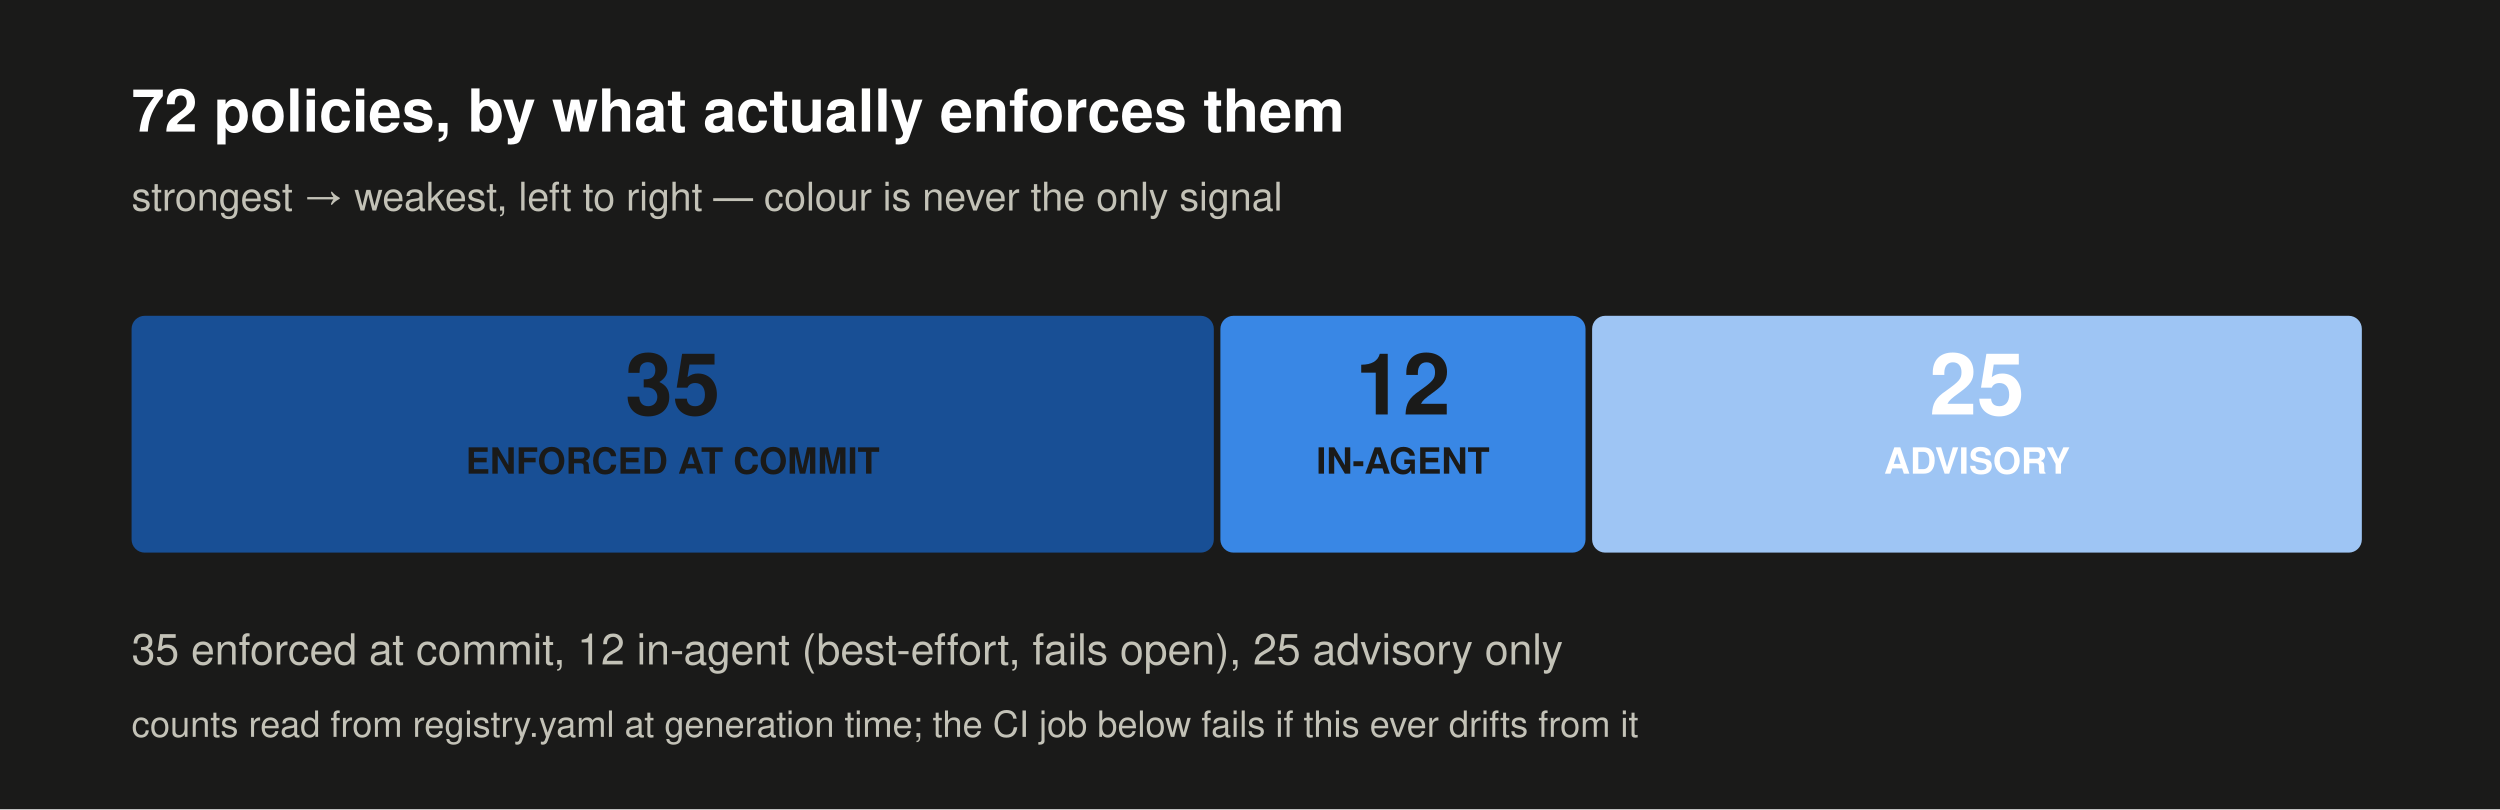
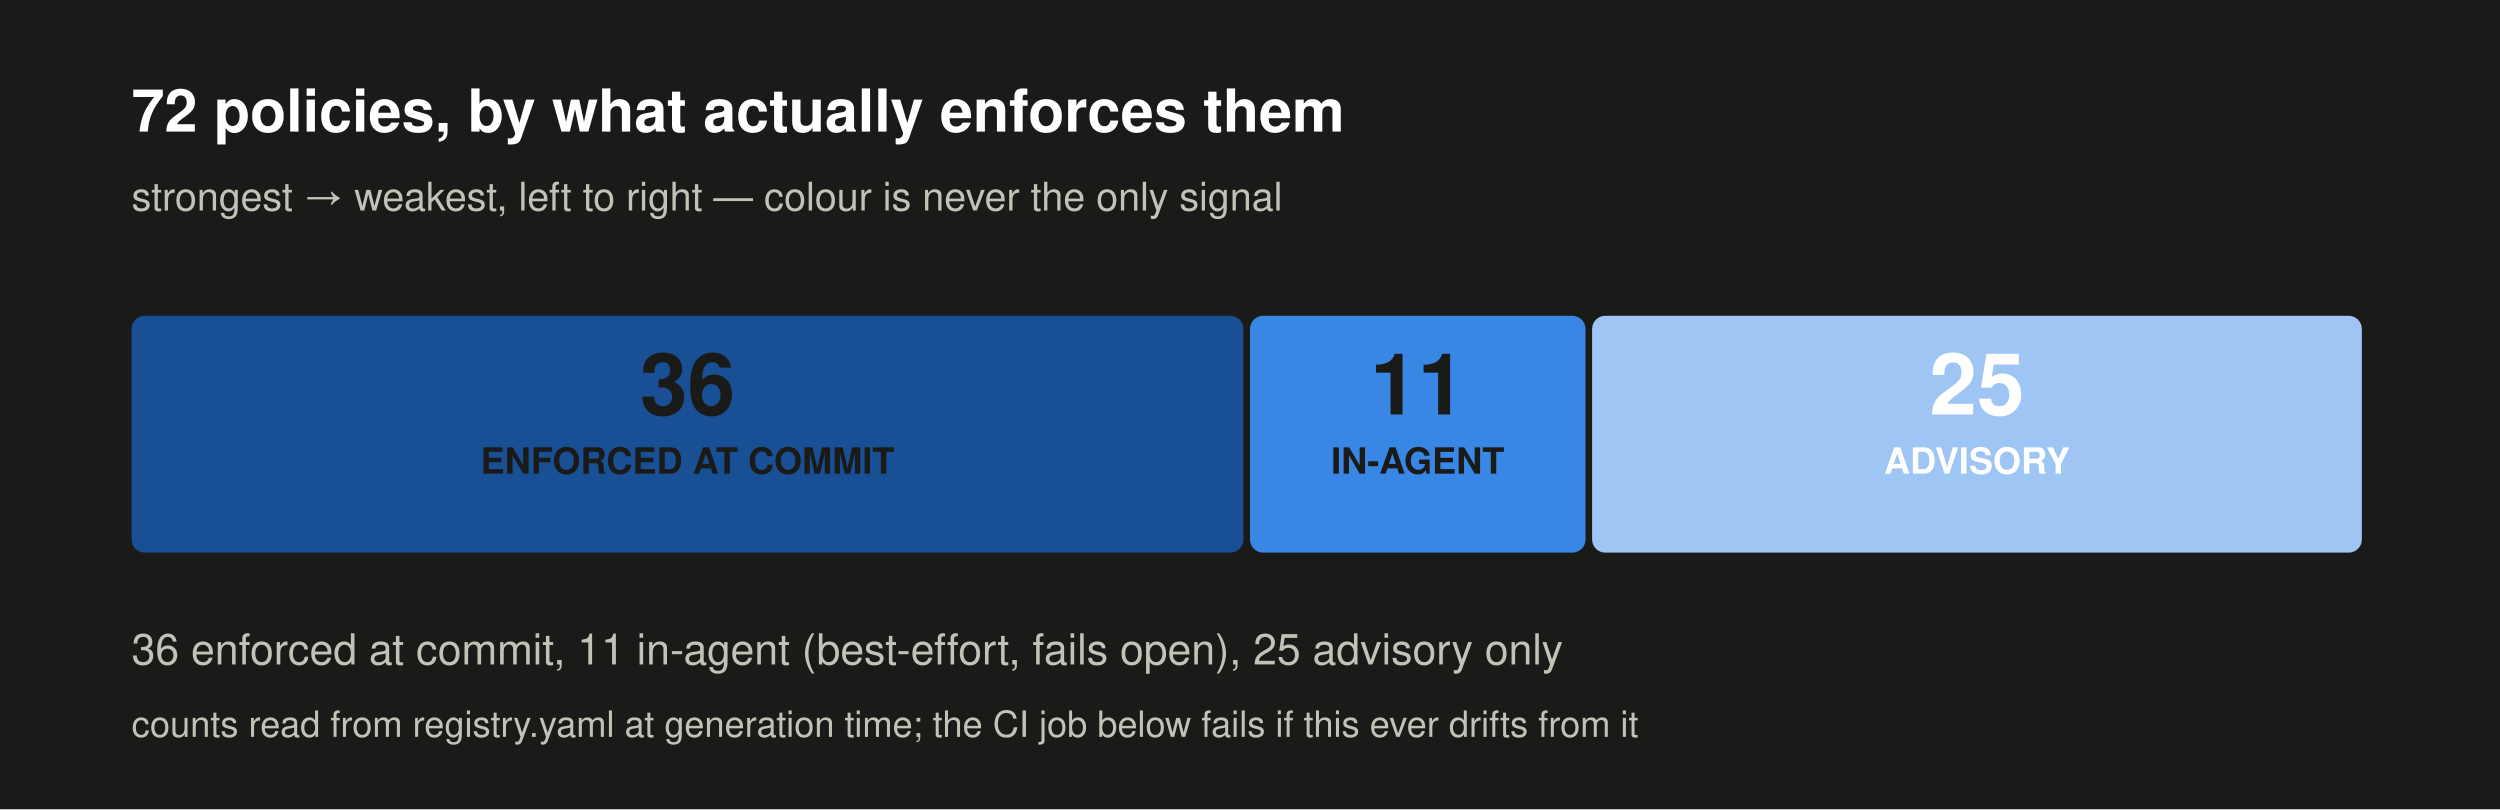
<svg xmlns="http://www.w3.org/2000/svg" width="760" height="246" viewBox="0 0 760 246" role="img" aria-labelledby="t d">
  <rect width="760" height="246" fill="#1a1a19" />
  <text x="40" y="40" font-family="-apple-system, BlinkMacSystemFont, 'Segoe UI', Helvetica, Arial, sans-serif" font-size="18" font-weight="600" fill="#ffffff" text-anchor="start">72 policies, by what actually enforces them</text>
  <text x="40" y="64" font-family="-apple-system, BlinkMacSystemFont, 'Segoe UI', Helvetica, Arial, sans-serif" font-size="12" font-weight="400" fill="#c3c2b7" text-anchor="start">strongest → weakest, left to right — colour is never the only signal</text>
-   <rect x="40" y="96" width="329" height="72" rx="4" fill="#184f95" />
-   <text x="204.5" y="126" font-family="-apple-system, BlinkMacSystemFont, 'Segoe UI', Helvetica, Arial, sans-serif" font-size="26" font-weight="700" fill="#1a1a19" text-anchor="middle">35</text>
-   <text x="204.5" y="144" font-family="-apple-system, BlinkMacSystemFont, 'Segoe UI', Helvetica, Arial, sans-serif" font-size="11" font-weight="600" fill="#1a1a19" text-anchor="middle">ENFORCED AT COMMIT</text>
-   <rect x="371" y="96" width="111" height="72" rx="4" fill="#3987e5" />
-   <text x="426.5" y="126" font-family="-apple-system, BlinkMacSystemFont, 'Segoe UI', Helvetica, Arial, sans-serif" font-size="26" font-weight="700" fill="#1a1a19" text-anchor="middle">12</text>
-   <text x="426.5" y="144" font-family="-apple-system, BlinkMacSystemFont, 'Segoe UI', Helvetica, Arial, sans-serif" font-size="11" font-weight="600" fill="#1a1a19" text-anchor="middle">IN-AGENT</text>
+   <rect x="40" y="96" width="338" height="72" rx="4" fill="#184f95" />
+   <text x="209" y="126" font-family="-apple-system, BlinkMacSystemFont, 'Segoe UI', Helvetica, Arial, sans-serif" font-size="26" font-weight="700" fill="#1a1a19" text-anchor="middle">36</text>
+   <text x="209" y="144" font-family="-apple-system, BlinkMacSystemFont, 'Segoe UI', Helvetica, Arial, sans-serif" font-size="11" font-weight="600" fill="#1a1a19" text-anchor="middle">ENFORCED AT COMMIT</text>
+   <rect x="380" y="96" width="102" height="72" rx="4" fill="#3987e5" />
+   <text x="431" y="126" font-family="-apple-system, BlinkMacSystemFont, 'Segoe UI', Helvetica, Arial, sans-serif" font-size="26" font-weight="700" fill="#1a1a19" text-anchor="middle">11</text>
+   <text x="431" y="144" font-family="-apple-system, BlinkMacSystemFont, 'Segoe UI', Helvetica, Arial, sans-serif" font-size="11" font-weight="600" fill="#1a1a19" text-anchor="middle">IN-AGENT</text>
  <rect x="484" y="96" width="234" height="72" rx="4" fill="#9ec5f4" />
  <text x="601" y="126" font-family="-apple-system, BlinkMacSystemFont, 'Segoe UI', Helvetica, Arial, sans-serif" font-size="26" font-weight="700" fill="#ffffff" text-anchor="middle">25</text>
  <text x="601" y="144" font-family="-apple-system, BlinkMacSystemFont, 'Segoe UI', Helvetica, Arial, sans-serif" font-size="11" font-weight="600" fill="#ffffff" text-anchor="middle">ADVISORY</text>
-   <text x="40" y="202" font-family="-apple-system, BlinkMacSystemFont, 'Segoe UI', Helvetica, Arial, sans-serif" font-size="13" font-weight="400" fill="#c3c2b7" text-anchor="start">35 enforced at commit, 12 in-agent (best-effort, fails open), 25 advisory only</text>
+   <text x="40" y="202" font-family="-apple-system, BlinkMacSystemFont, 'Segoe UI', Helvetica, Arial, sans-serif" font-size="13" font-weight="400" fill="#c3c2b7" text-anchor="start">36 enforced at commit, 11 in-agent (best-effort, fails open), 25 advisory only</text>
  <text x="40" y="224" font-family="-apple-system, BlinkMacSystemFont, 'Segoe UI', Helvetica, Arial, sans-serif" font-size="11" font-weight="400" fill="#c3c2b7" text-anchor="start">counts read from registry.yaml at generation time; the CI job below fails if this ever drifts from it</text>
</svg>
